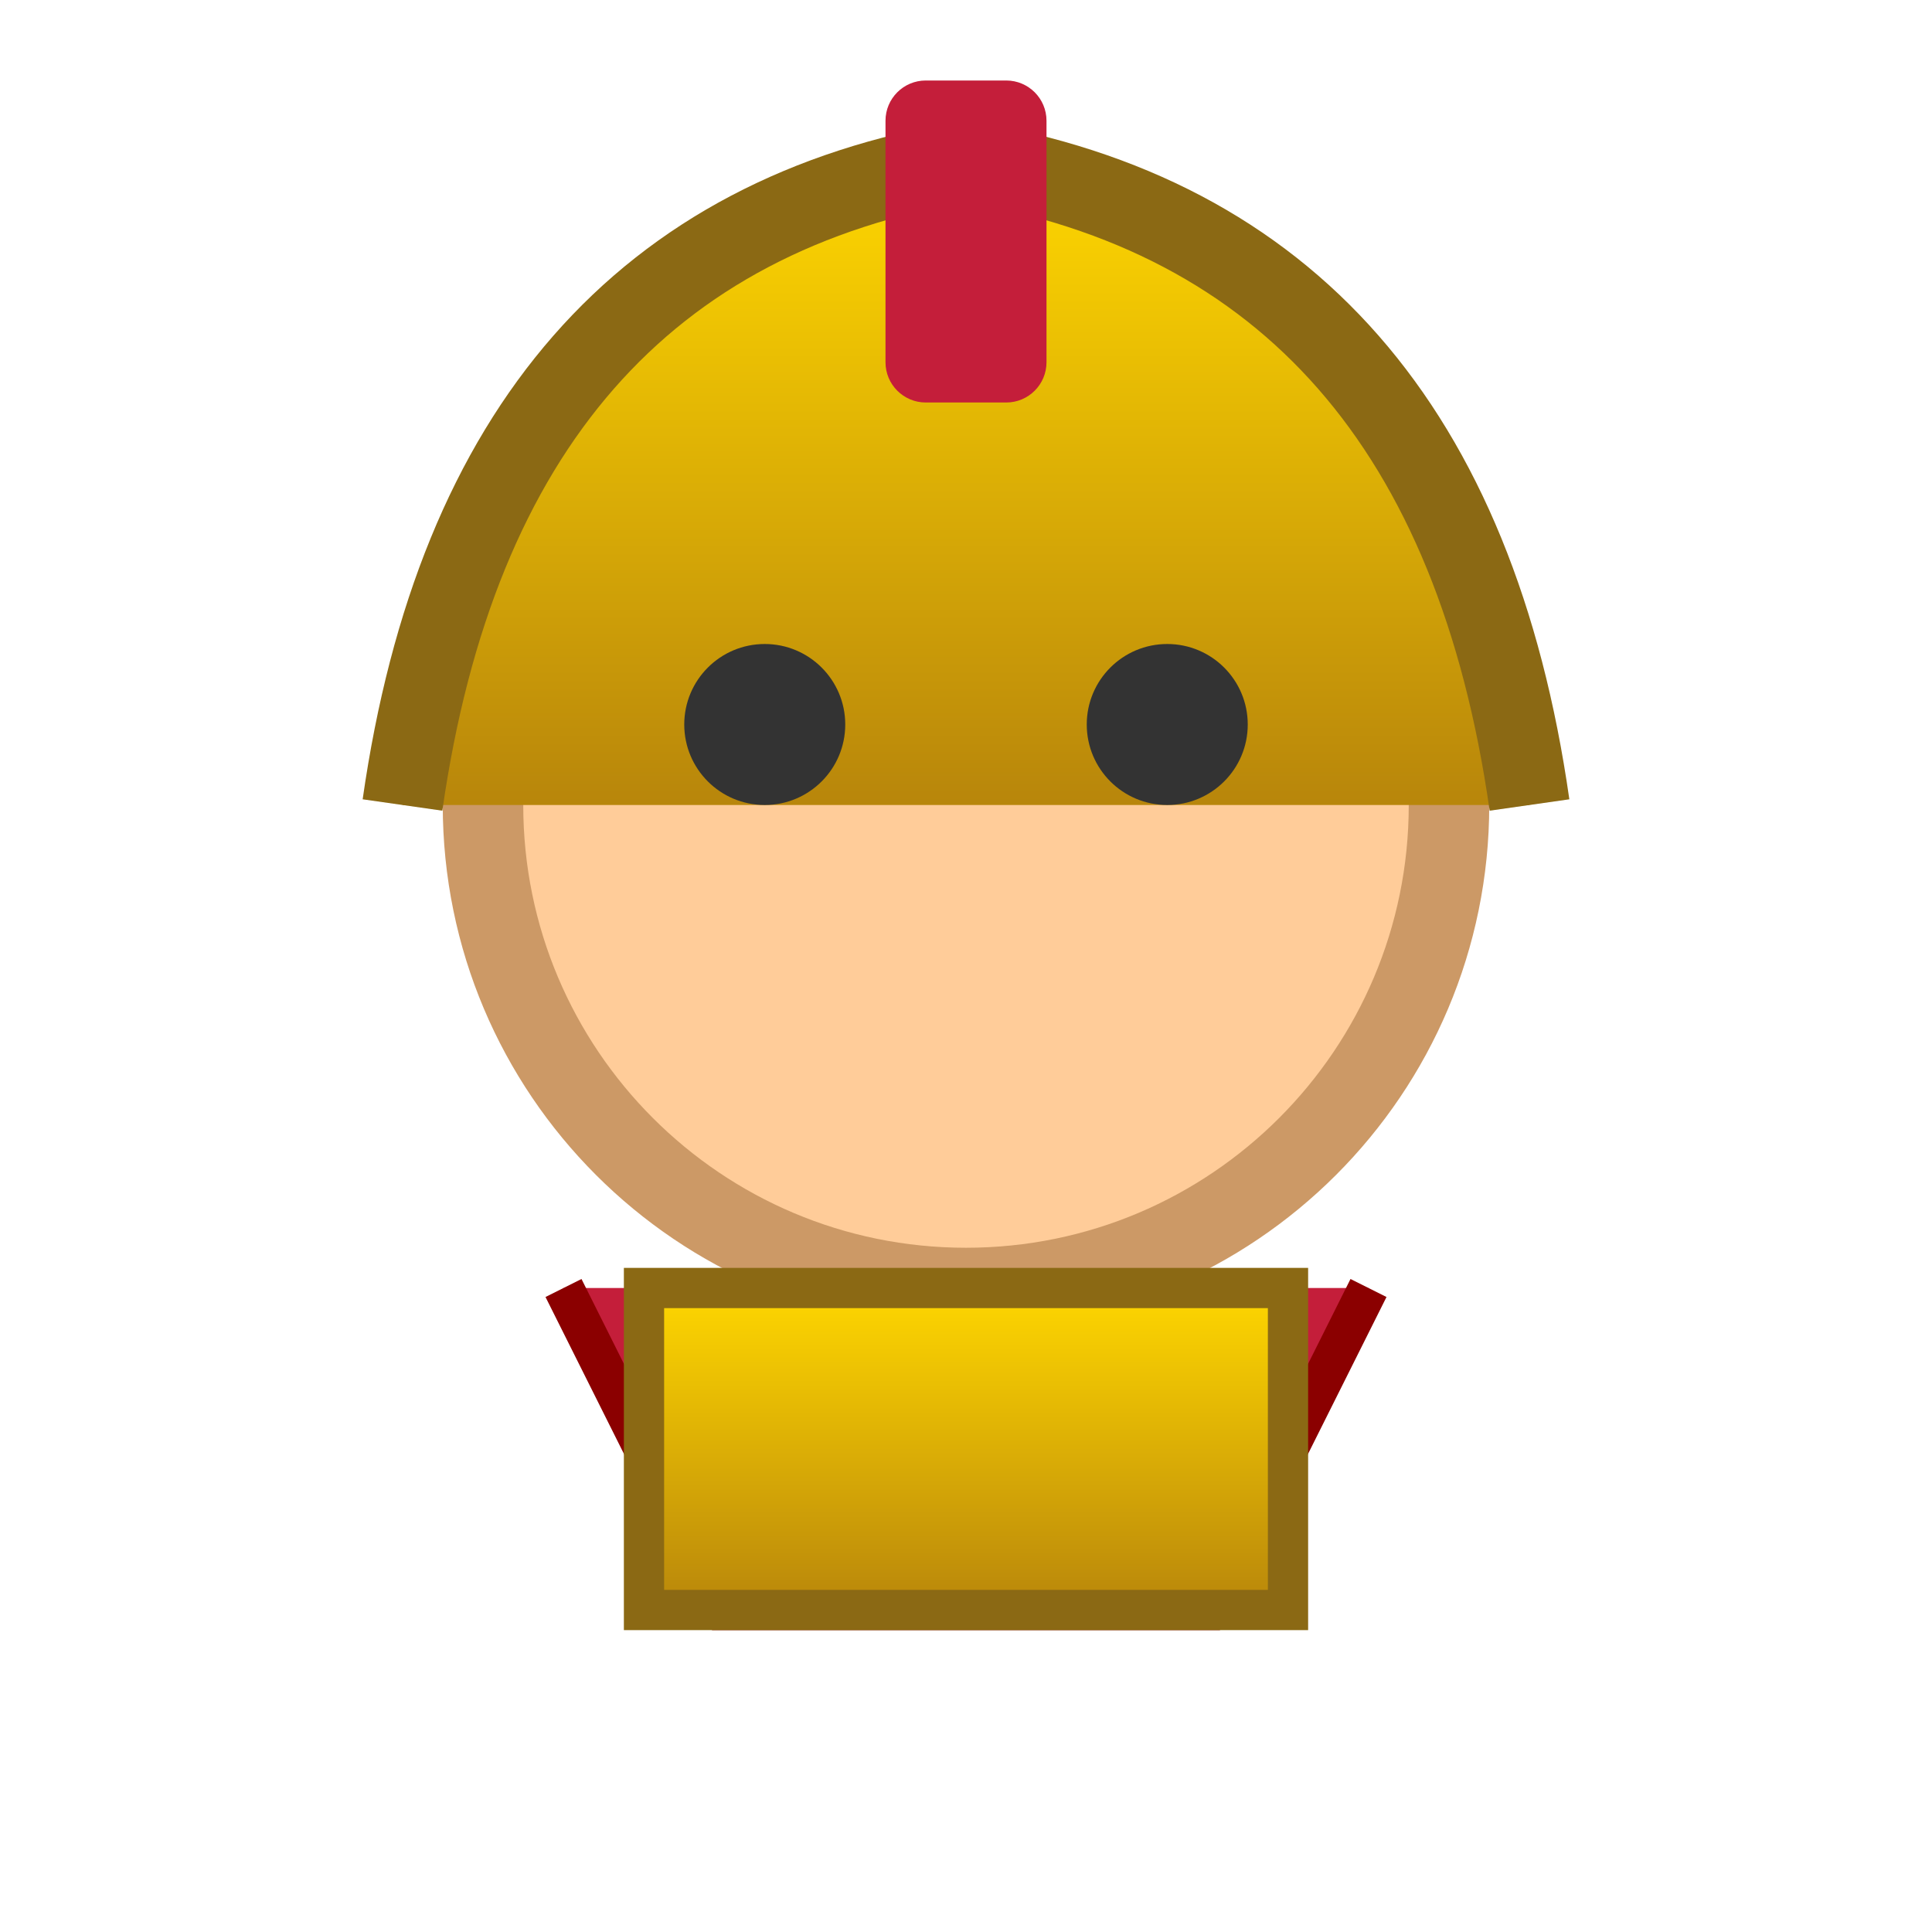
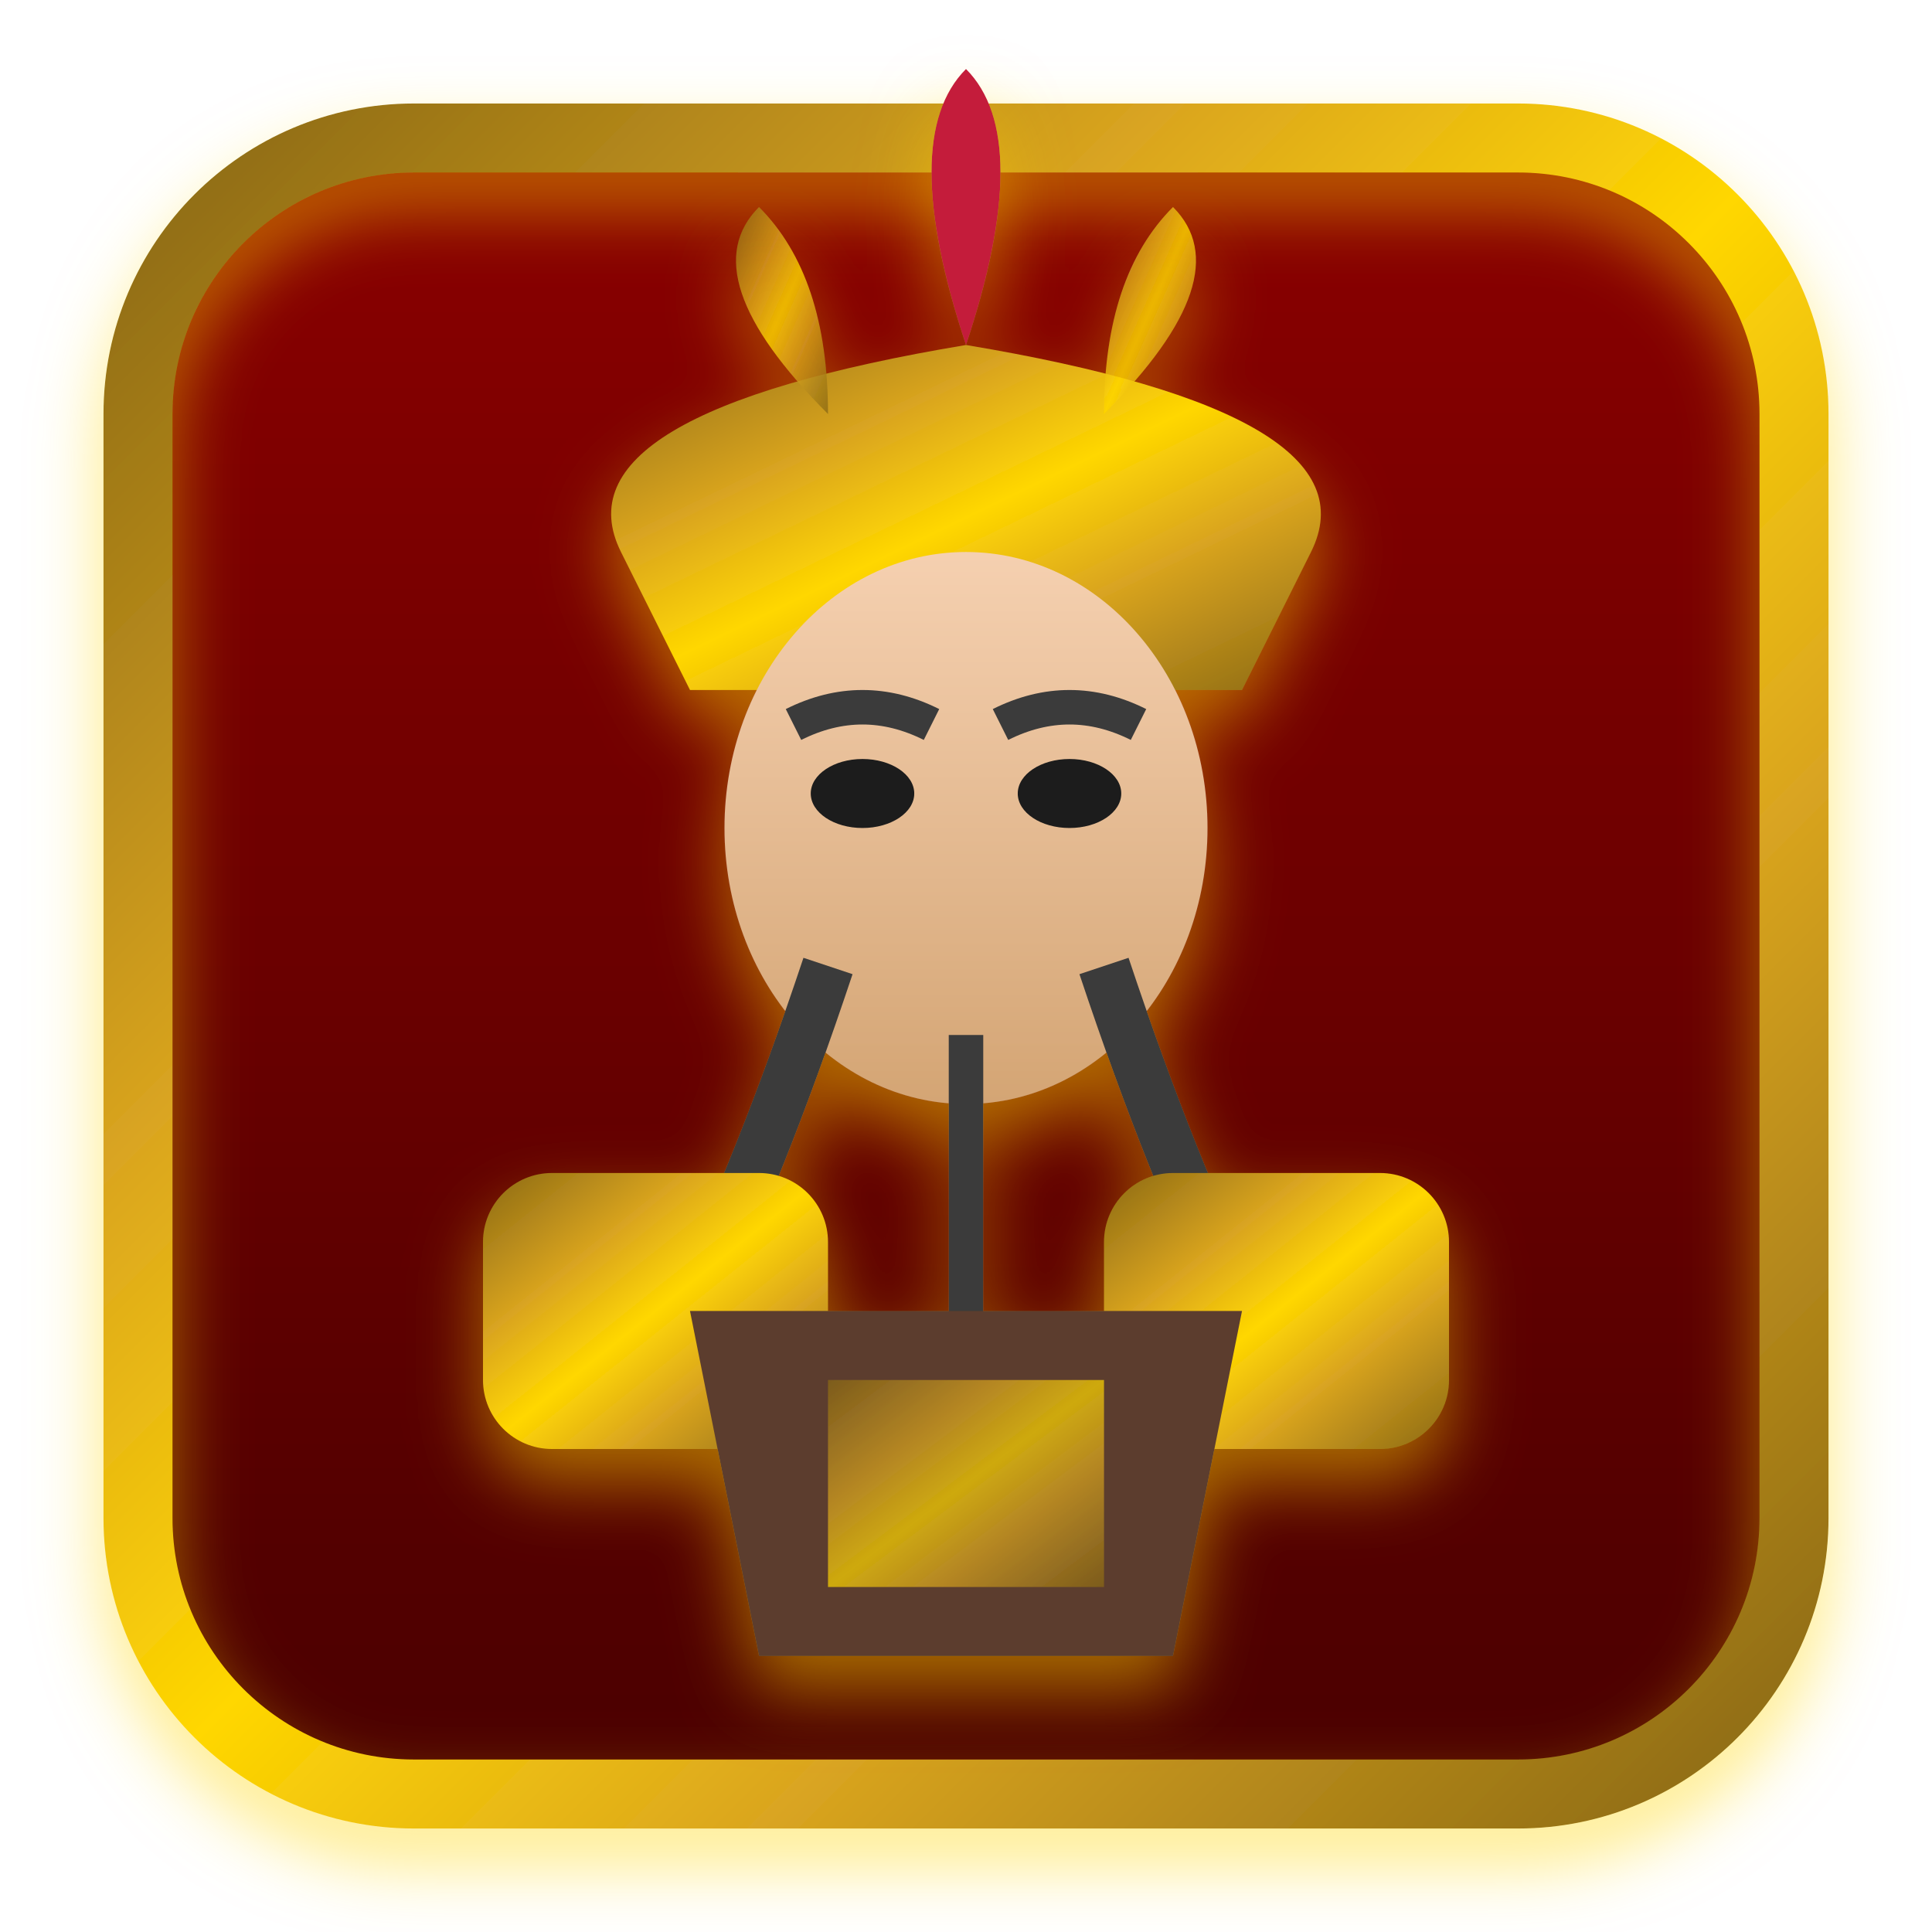
- <svg xmlns="http://www.w3.org/2000/svg" width="48" height="48" viewBox="0 0 48 48">
+ <svg xmlns="http://www.w3.org/2000/svg" width="56" height="56" viewBox="0 0 56 56">
  <defs>
-     <linearGradient id="helmetGrad" x1="0%" y1="0%" x2="0%" y2="100%">
-       <stop offset="0%" style="stop-color:#ffd700;stop-opacity:1" />
-       <stop offset="100%" style="stop-color:#b8860b;stop-opacity:1" />
+     <linearGradient id="goldNavGen" x1="0%" y1="0%" x2="100%" y2="100%">
+       <stop offset="0%" style="stop-color:#8b6914" />
+       <stop offset="30%" style="stop-color:#daa520" />
+       <stop offset="50%" style="stop-color:#ffd700" />
+       <stop offset="70%" style="stop-color:#daa520" />
+       <stop offset="100%" style="stop-color:#8b6914" />
    </linearGradient>
+     <linearGradient id="redNavGen" x1="0%" y1="0%" x2="0%" y2="100%">
+       <stop offset="0%" style="stop-color:#8b0000" />
+       <stop offset="100%" style="stop-color:#4a0000" />
+     </linearGradient>
+     <linearGradient id="skinTone" x1="0%" y1="0%" x2="0%" y2="100%">
+       <stop offset="0%" style="stop-color:#f5d0b0" />
+       <stop offset="100%" style="stop-color:#d4a574" />
+     </linearGradient>
+     <filter id="genGlow">
+       <feDropShadow dx="0" dy="1" stdDeviation="1" flood-color="#ffd700" flood-opacity="0.5" />
+     </filter>
  </defs>
-   <circle cx="24" cy="20" r="12" fill="#ffcc99" stroke="#cc9966" stroke-width="2" />
-   <path d="M10,20 Q12,6 24,4 Q36,6 38,20" fill="url(#helmetGrad)" stroke="#8b6914" stroke-width="2" />
-   <rect x="22" y="2" width="4" height="8" rx="1" fill="#c41e3a" />
-   <circle cx="19" cy="18" r="2" fill="#333" />
-   <circle cx="29" cy="18" r="2" fill="#333" />
-   <path d="M14,32 L18,40 L30,40 L34,32" fill="#c41e3a" stroke="#8b0000" stroke-width="1" />
-   <rect x="16" y="32" width="16" height="8" fill="url(#helmetGrad)" stroke="#8b6914" stroke-width="1" />
+   <rect x="4" y="4" width="48" height="48" rx="8" fill="url(#redNavGen)" />
+   <rect x="4" y="4" width="48" height="48" rx="8" fill="none" stroke="url(#goldNavGen)" stroke-width="2" filter="url(#genGlow)" />
+   <g transform="translate(28, 30)" filter="url(#genGlow)">
+     <path d="M-10,-14 Q-12,-18 0,-20 Q12,-18 10,-14 L8,-10 L-8,-10 Z" fill="url(#goldNavGen)" />
+     <path d="M0,-20 Q-2,-26 0,-28 Q2,-26 0,-20" fill="#c41e3a" />
+     <path d="M-4,-18 Q-8,-22 -6,-24 Q-4,-22 -4,-18" fill="url(#goldNavGen)" opacity="0.8" />
+     <path d="M4,-18 Q8,-22 6,-24 Q4,-22 4,-18" fill="url(#goldNavGen)" opacity="0.8" />
+     <ellipse cx="0" cy="-6" rx="7" ry="8" fill="url(#skinTone)" />
+     <ellipse cx="-3" cy="-7" rx="1.5" ry="1" fill="#1a1a1a" />
+     <ellipse cx="3" cy="-7" rx="1.5" ry="1" fill="#1a1a1a" />
+     <path d="M-5,-9 Q-3,-10 -1,-9" stroke="#3a3a3a" stroke-width="1" fill="none" />
+     <path d="M1,-9 Q3,-10 5,-9" stroke="#3a3a3a" stroke-width="1" fill="none" />
+     <path d="M-4,-2 Q-6,4 -8,8" stroke="#3a3a3a" stroke-width="1.5" fill="none" />
+     <path d="M4,-2 Q6,4 8,8" stroke="#3a3a3a" stroke-width="1.5" fill="none" />
+     <path d="M0,0 Q0,6 0,10" stroke="#3a3a3a" stroke-width="1" fill="none" />
+     <rect x="-14" y="4" width="10" height="8" rx="2" fill="url(#goldNavGen)" />
+     <rect x="4" y="4" width="10" height="8" rx="2" fill="url(#goldNavGen)" />
+     <path d="M-8,8 L8,8 L6,18 L-6,18 Z" fill="#5c3d2e" />
+     <rect x="-4" y="10" width="8" height="6" fill="url(#goldNavGen)" opacity="0.7" />
+   </g>
</svg>
